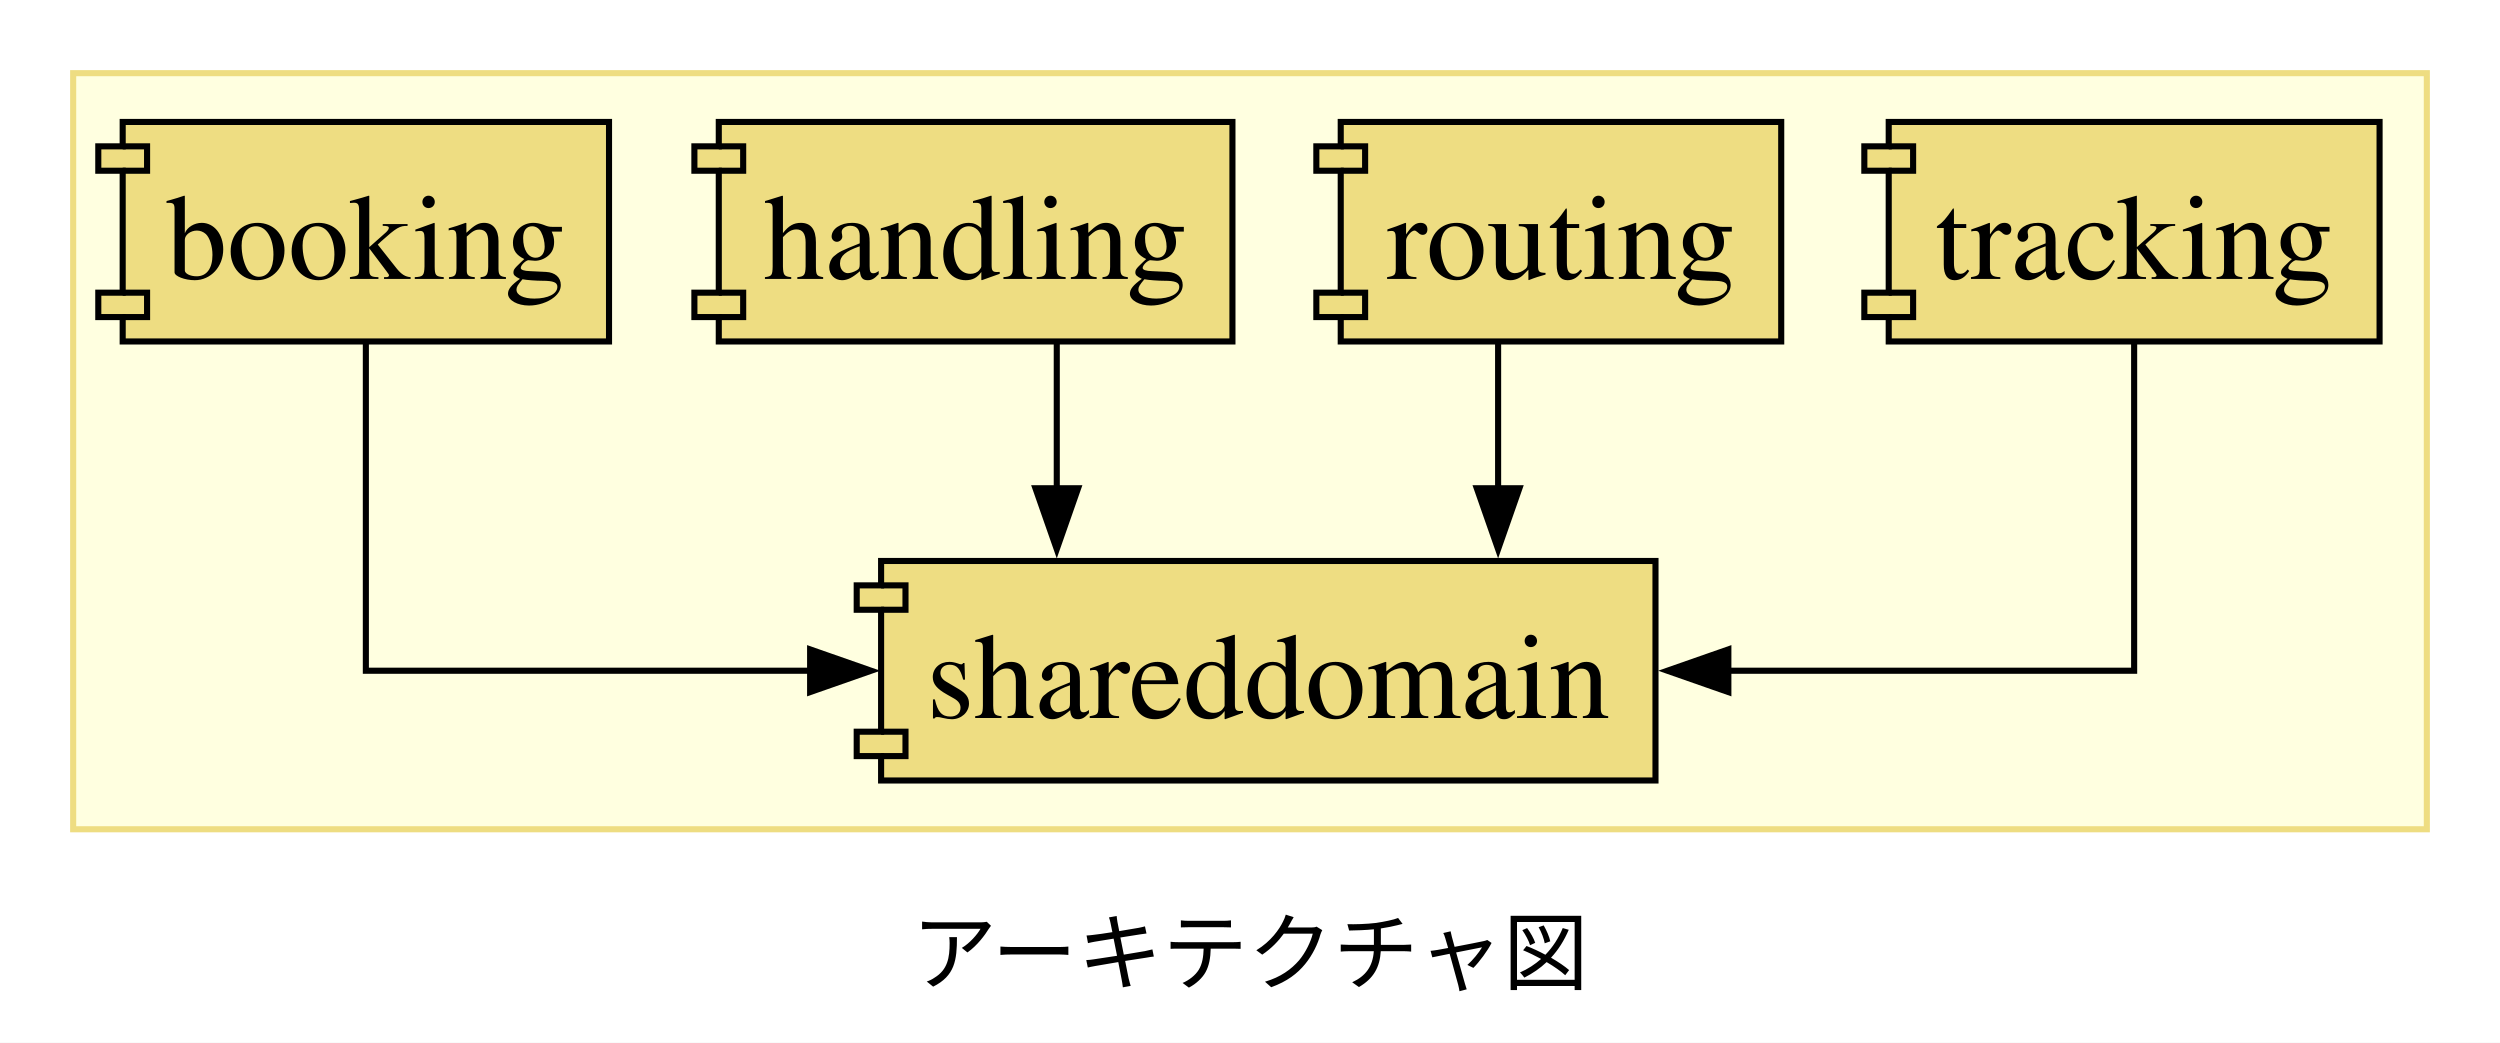
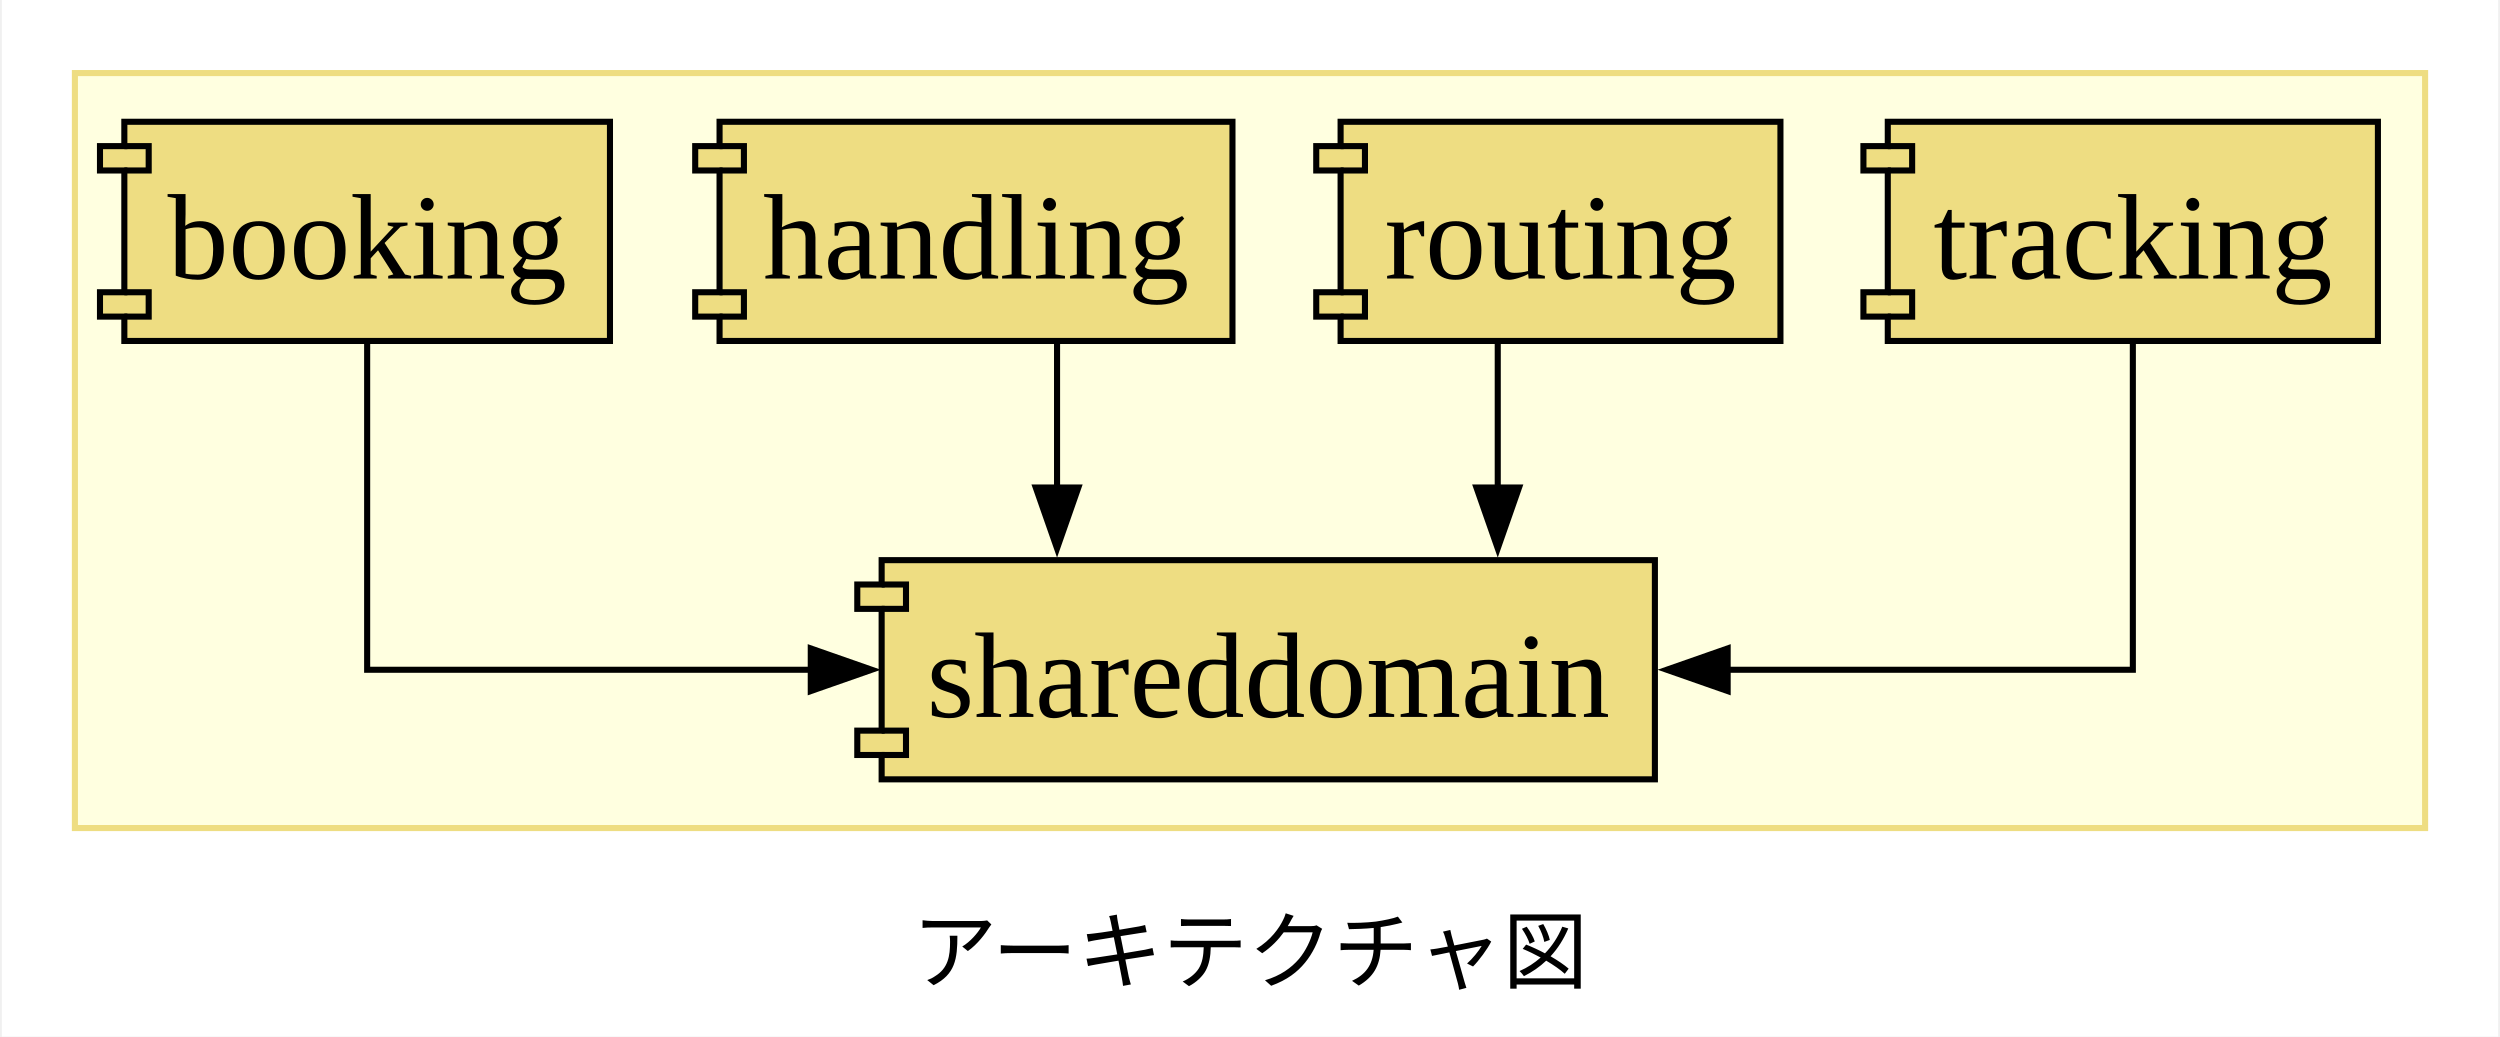
- <svg xmlns="http://www.w3.org/2000/svg" width="410pt" height="171pt" viewBox="0.00 0.00 410.00 171.00">
-   <g id="graph0" class="graph" transform="scale(1 1) rotate(0) translate(4 167)">
-     <polygon fill="white" stroke="none" points="-4,4 -4,-167 406,-167 406,4 -4,4" />
-     <text text-anchor="middle" x="201" y="-5.7" font-family="Times,serif" font-size="14.00">アーキテクチャ図</text>
+ <svg xmlns="http://www.w3.org/2000/svg" width="410pt" height="170pt" viewBox="0.00 0.00 410.00 170.25">
+   <g id="graph0" class="graph" transform="scale(1 1) rotate(0) translate(4 166.25)">
+     <polygon fill="white" stroke="none" points="-4,4 -4,-166.25 406,-166.25 406,4 -4,4" />
+     <text text-anchor="middle" x="201" y="-4.95" font-family="Times New Roman,serif" font-size="14.00">アーキテクチャ図</text>
    <g id="clust1" class="cluster">
-       <polygon fill="lightyellow" stroke="#eedd82" points="8,-31 8,-155 394,-155 394,-31 8,-31" />
+       <polygon fill="lightyellow" stroke="#eedd82" points="8,-30.25 8,-154.25 394,-154.25 394,-30.25 8,-30.25" />
    </g>
    <g id="node1" class="node">
-       <polygon fill="#eedd82" stroke="black" points="95.88,-147 16.12,-147 16.12,-143 12.12,-143 12.12,-139 16.12,-139 16.12,-119 12.12,-119 12.12,-115 16.12,-115 16.12,-111 95.88,-111 95.88,-147" />
-       <polyline fill="none" stroke="black" points="16.12,-143 20.12,-143 20.12,-139 16.12,-139" />
-       <polyline fill="none" stroke="black" points="16.12,-119 20.12,-119 20.12,-115 16.12,-115" />
-       <text text-anchor="middle" x="56" y="-121.25" font-family="Times,serif" font-size="20.00">booking</text>
+       <polygon fill="#eedd82" stroke="black" points="95.88,-146.25 16.12,-146.25 16.12,-142.25 12.12,-142.25 12.12,-138.25 16.12,-138.25 16.12,-118.25 12.12,-118.25 12.12,-114.25 16.12,-114.25 16.12,-110.25 95.88,-110.25 95.88,-146.25" />
+       <polyline fill="none" stroke="black" points="16.12,-142.25 20.12,-142.25 20.12,-138.25 16.12,-138.25" />
+       <polyline fill="none" stroke="black" points="16.12,-118.25 20.12,-118.25 20.12,-114.25 16.12,-114.25" />
+       <text text-anchor="middle" x="56" y="-120.5" font-family="Times New Roman,serif" font-size="20.00">booking</text>
    </g>
    <g id="node4" class="node">
-       <polygon fill="#eedd82" stroke="black" points="267.5,-75 140.5,-75 140.5,-71 136.5,-71 136.5,-67 140.5,-67 140.5,-47 136.5,-47 136.5,-43 140.5,-43 140.5,-39 267.5,-39 267.5,-75" />
-       <polyline fill="none" stroke="black" points="140.5,-71 144.5,-71 144.5,-67 140.5,-67" />
-       <polyline fill="none" stroke="black" points="140.5,-47 144.5,-47 144.5,-43 140.5,-43" />
-       <text text-anchor="middle" x="204" y="-49.25" font-family="Times,serif" font-size="20.00">shareddomain</text>
+       <polygon fill="#eedd82" stroke="black" points="267.5,-74.25 140.5,-74.25 140.5,-70.25 136.5,-70.25 136.5,-66.25 140.5,-66.25 140.5,-46.25 136.5,-46.25 136.5,-42.25 140.5,-42.25 140.5,-38.25 267.5,-38.25 267.5,-74.25" />
+       <polyline fill="none" stroke="black" points="140.5,-70.25 144.5,-70.25 144.5,-66.25 140.5,-66.25" />
+       <polyline fill="none" stroke="black" points="140.5,-46.25 144.5,-46.25 144.5,-42.25 140.5,-42.25" />
+       <text text-anchor="middle" x="204" y="-48.5" font-family="Times New Roman,serif" font-size="20.00">shareddomain</text>
    </g>
    <g id="edge4" class="edge">
-       <path fill="none" stroke="black" d="M56,-110.83C56,-89.5 56,-57 56,-57 56,-57 128.86,-57 128.86,-57" />
-       <polygon fill="black" stroke="black" points="128.86,-60.5 138.86,-57 128.86,-53.5 128.86,-60.5" />
+       <path fill="none" stroke="black" d="M56,-110.08C56,-88.75 56,-56.25 56,-56.25 56,-56.25 128.86,-56.25 128.86,-56.25" />
+       <polygon fill="black" stroke="black" points="128.86,-59.75 138.86,-56.25 128.86,-52.75 128.86,-59.75" />
    </g>
    <g id="node2" class="node">
-       <polygon fill="#eedd82" stroke="black" points="198.12,-147 113.88,-147 113.88,-143 109.88,-143 109.88,-139 113.88,-139 113.88,-119 109.88,-119 109.88,-115 113.88,-115 113.88,-111 198.12,-111 198.12,-147" />
-       <polyline fill="none" stroke="black" points="113.88,-143 117.88,-143 117.88,-139 113.88,-139" />
-       <polyline fill="none" stroke="black" points="113.88,-119 117.88,-119 117.88,-115 113.88,-115" />
-       <text text-anchor="middle" x="156" y="-121.25" font-family="Times,serif" font-size="20.00">handling</text>
+       <polygon fill="#eedd82" stroke="black" points="198.12,-146.25 113.88,-146.25 113.88,-142.25 109.88,-142.25 109.88,-138.25 113.88,-138.25 113.88,-118.25 109.88,-118.25 109.88,-114.25 113.88,-114.25 113.88,-110.25 198.12,-110.25 198.12,-146.25" />
+       <polyline fill="none" stroke="black" points="113.88,-142.25 117.88,-142.25 117.88,-138.25 113.88,-138.25" />
+       <polyline fill="none" stroke="black" points="113.88,-118.25 117.88,-118.25 117.88,-114.25 113.88,-114.25" />
+       <text text-anchor="middle" x="156" y="-120.5" font-family="Times New Roman,serif" font-size="20.00">handling</text>
    </g>
    <g id="edge2" class="edge">
-       <path fill="none" stroke="black" d="M169.31,-110.83C169.31,-110.83 169.31,-86.93 169.31,-86.93" />
-       <polygon fill="black" stroke="black" points="172.81,-86.93 169.31,-76.93 165.81,-86.93 172.81,-86.93" />
+       <path fill="none" stroke="black" d="M169.31,-110.08C169.31,-110.08 169.31,-86.18 169.31,-86.18" />
+       <polygon fill="black" stroke="black" points="172.81,-86.18 169.31,-76.18 165.81,-86.18 172.81,-86.18" />
    </g>
    <g id="node3" class="node">
-       <polygon fill="#eedd82" stroke="black" points="288.12,-147 215.88,-147 215.88,-143 211.88,-143 211.88,-139 215.88,-139 215.88,-119 211.88,-119 211.88,-115 215.88,-115 215.88,-111 288.12,-111 288.12,-147" />
-       <polyline fill="none" stroke="black" points="215.88,-143 219.88,-143 219.88,-139 215.88,-139" />
-       <polyline fill="none" stroke="black" points="215.88,-119 219.88,-119 219.88,-115 215.88,-115" />
-       <text text-anchor="middle" x="252" y="-121.25" font-family="Times,serif" font-size="20.00">routing</text>
+       <polygon fill="#eedd82" stroke="black" points="288.12,-146.25 215.88,-146.25 215.88,-142.25 211.88,-142.25 211.88,-138.25 215.88,-138.25 215.88,-118.25 211.88,-118.25 211.88,-114.25 215.88,-114.25 215.88,-110.25 288.12,-110.25 288.12,-146.25" />
+       <polyline fill="none" stroke="black" points="215.88,-142.25 219.88,-142.25 219.88,-138.25 215.88,-138.25" />
+       <polyline fill="none" stroke="black" points="215.88,-118.25 219.88,-118.25 219.88,-114.25 215.88,-114.25" />
+       <text text-anchor="middle" x="252" y="-120.5" font-family="Times New Roman,serif" font-size="20.00">routing</text>
    </g>
    <g id="edge3" class="edge">
-       <path fill="none" stroke="black" d="M241.69,-110.83C241.69,-110.83 241.69,-86.93 241.69,-86.93" />
-       <polygon fill="black" stroke="black" points="245.19,-86.93 241.69,-76.93 238.19,-86.93 245.19,-86.93" />
+       <path fill="none" stroke="black" d="M241.69,-110.08C241.69,-110.08 241.69,-86.18 241.69,-86.18" />
+       <polygon fill="black" stroke="black" points="245.19,-86.18 241.69,-76.18 238.19,-86.18 245.19,-86.18" />
    </g>
    <g id="node5" class="node">
-       <polygon fill="#eedd82" stroke="black" points="386.25,-147 305.75,-147 305.75,-143 301.75,-143 301.75,-139 305.75,-139 305.75,-119 301.75,-119 301.75,-115 305.75,-115 305.75,-111 386.25,-111 386.25,-147" />
-       <polyline fill="none" stroke="black" points="305.75,-143 309.75,-143 309.75,-139 305.75,-139" />
-       <polyline fill="none" stroke="black" points="305.75,-119 309.75,-119 309.75,-115 305.75,-115" />
-       <text text-anchor="middle" x="346" y="-121.25" font-family="Times,serif" font-size="20.00">tracking</text>
+       <polygon fill="#eedd82" stroke="black" points="386.25,-146.25 305.75,-146.25 305.75,-142.25 301.75,-142.25 301.75,-138.25 305.75,-138.25 305.75,-118.25 301.75,-118.25 301.75,-114.25 305.75,-114.25 305.75,-110.25 386.25,-110.25 386.25,-146.25" />
+       <polyline fill="none" stroke="black" points="305.75,-142.25 309.75,-142.25 309.75,-138.25 305.75,-138.25" />
+       <polyline fill="none" stroke="black" points="305.75,-118.25 309.75,-118.25 309.75,-114.25 305.75,-114.25" />
+       <text text-anchor="middle" x="346" y="-120.5" font-family="Times New Roman,serif" font-size="20.00">tracking</text>
    </g>
    <g id="edge1" class="edge">
-       <path fill="none" stroke="black" d="M346,-110.83C346,-89.5 346,-57 346,-57 346,-57 279.45,-57 279.45,-57" />
-       <polygon fill="black" stroke="black" points="279.45,-53.5 269.45,-57 279.45,-60.5 279.45,-53.5" />
+       <path fill="none" stroke="black" d="M346,-110.08C346,-88.75 346,-56.25 346,-56.25 346,-56.25 279.45,-56.25 279.45,-56.25" />
+       <polygon fill="black" stroke="black" points="279.45,-52.75 269.45,-56.25 279.45,-59.75 279.45,-52.75" />
    </g>
  </g>
</svg>
